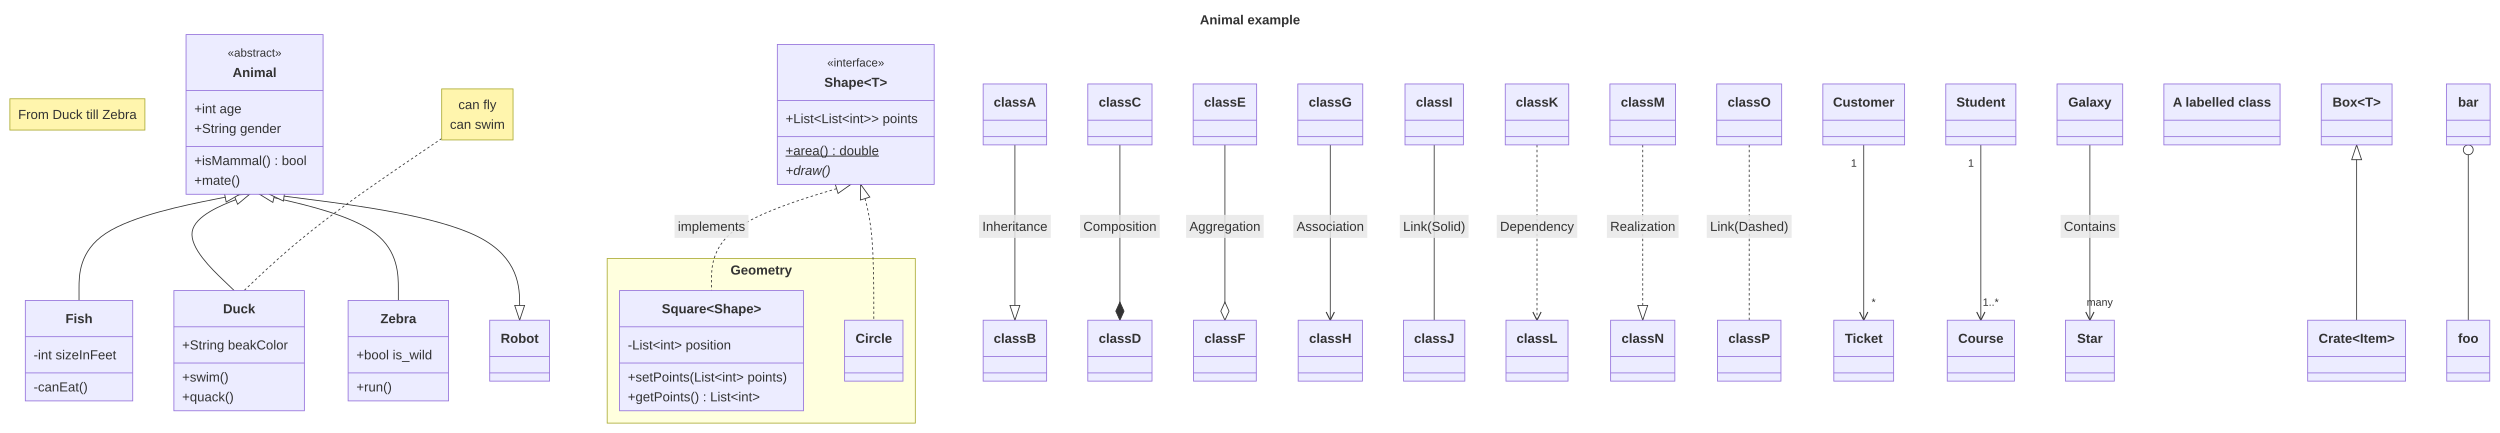
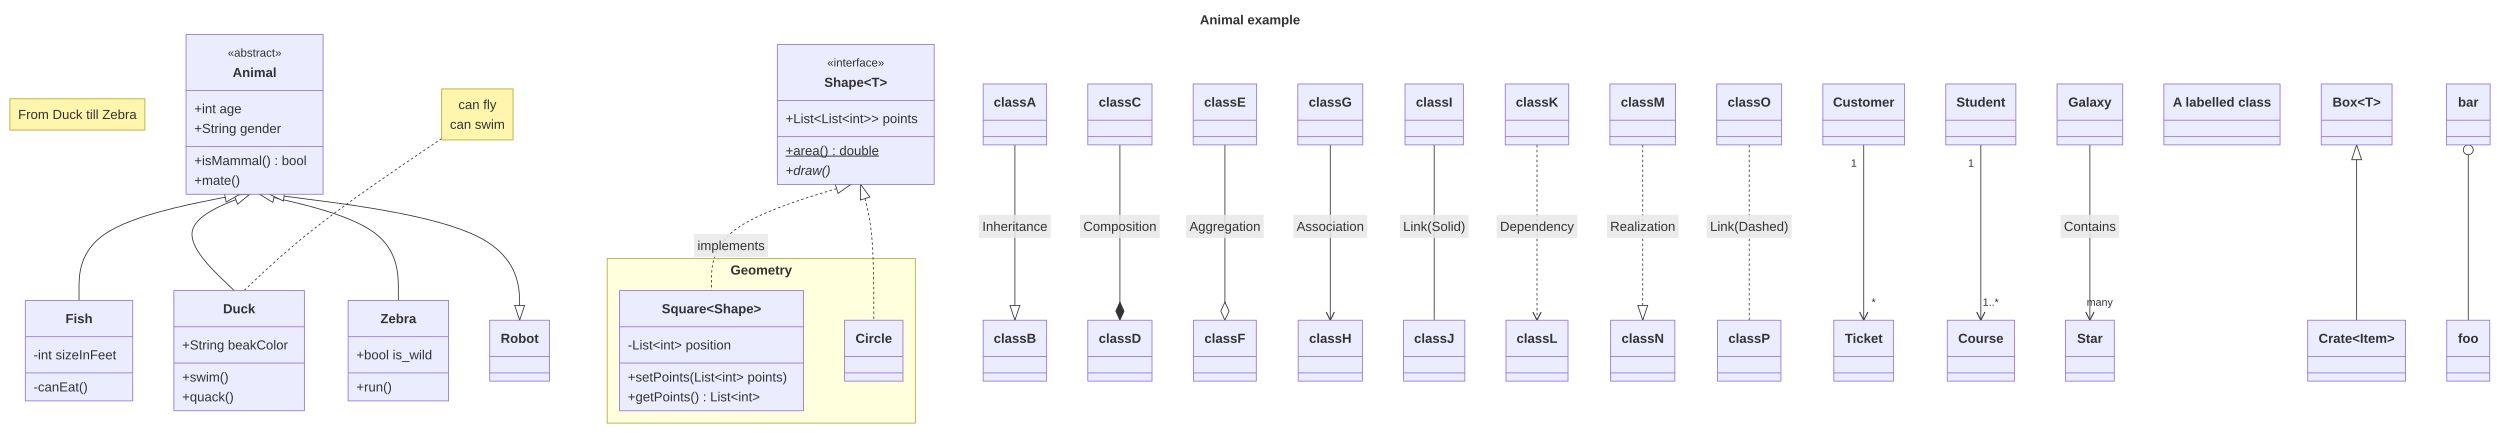
<svg xmlns="http://www.w3.org/2000/svg" id="mermaid" class="classDiagram" width="3036.97" height="526" viewBox="-2988.91 -42 3036.97 526" role="graphics-document document" aria-roledescription="classDiagram">
  <style>#mermaid{font-family:"trebuchet ms",verdana,arial,sans-serif;font-size:16px;fill:#333;}#mermaid .cls{fill:#ECECFF;stroke:#9370DB;stroke-width:1px;}#mermaid .div{stroke:#9370DB;stroke-width:1px;}#mermaid .rel{fill:none;stroke:#333;stroke-width:1px;}#mermaid .rel.dot{stroke-dasharray:3,3;}#mermaid .lbl{fill:#e8e8e8;opacity:0.85;}#mermaid .card{font-size:13px;}#mermaid .ns{fill:#ffffde;stroke:#aaaa33;stroke-width:1px;}#mermaid .note{fill:#fff5ad;stroke:#aaaa33;stroke-width:1px;}#mermaid .static{text-decoration:underline;}#mermaid .abstract{font-style:italic;}#mermaid .title{font-weight:bold;}#mermaid .ann{font-size:14px;}</style>
  <rect x="-2988.91" y="-42" width="3036.97" height="526" fill="white" />
  <defs>
    <marker id="cl-ext-s" viewBox="0 0 20 14" refX="1" refY="7" markerWidth="20" markerHeight="14" markerUnits="userSpaceOnUse" orient="auto">
      <path d="M1,7 L19,1 L19,13 z" fill="#fff" stroke="#333" />
    </marker>
    <marker id="cl-ext-e" viewBox="0 0 20 14" refX="19" refY="7" markerWidth="20" markerHeight="14" markerUnits="userSpaceOnUse" orient="auto">
      <path d="M19,7 L1,1 L1,13 z" fill="#fff" stroke="#333" />
    </marker>
    <marker id="cl-comp-s" viewBox="0 0 24 12" refX="1" refY="6" markerWidth="24" markerHeight="12" markerUnits="userSpaceOnUse" orient="auto">
      <path d="M1,6 L12,1 L23,6 L12,11 z" fill="#333" stroke="#333" />
    </marker>
    <marker id="cl-comp-e" viewBox="0 0 24 12" refX="23" refY="6" markerWidth="24" markerHeight="12" markerUnits="userSpaceOnUse" orient="auto">
      <path d="M1,6 L12,1 L23,6 L12,11 z" fill="#333" stroke="#333" />
    </marker>
    <marker id="cl-agg-s" viewBox="0 0 24 12" refX="1" refY="6" markerWidth="24" markerHeight="12" markerUnits="userSpaceOnUse" orient="auto">
      <path d="M1,6 L12,1 L23,6 L12,11 z" fill="#fff" stroke="#333" />
    </marker>
    <marker id="cl-agg-e" viewBox="0 0 24 12" refX="23" refY="6" markerWidth="24" markerHeight="12" markerUnits="userSpaceOnUse" orient="auto">
      <path d="M1,6 L12,1 L23,6 L12,11 z" fill="#fff" stroke="#333" />
    </marker>
    <marker id="cl-arrow-s" viewBox="0 0 12 12" refX="1" refY="6" markerWidth="12" markerHeight="12" markerUnits="userSpaceOnUse" orient="auto">
      <path d="M11,1 L1,6 L11,11" fill="none" stroke="#333" stroke-width="1.3" />
    </marker>
    <marker id="cl-arrow-e" viewBox="0 0 12 12" refX="11" refY="6" markerWidth="12" markerHeight="12" markerUnits="userSpaceOnUse" orient="auto">
      <path d="M1,1 L11,6 L1,11" fill="none" stroke="#333" stroke-width="1.3" />
    </marker>
    <marker id="cl-lolli-s" viewBox="0 0 14 14" refX="1" refY="7" markerWidth="14" markerHeight="14" markerUnits="userSpaceOnUse" orient="auto">
      <circle cx="7" cy="7" r="6" fill="#fff" stroke="#333" />
    </marker>
    <marker id="cl-lolli-e" viewBox="0 0 14 14" refX="13" refY="7" markerWidth="14" markerHeight="14" markerUnits="userSpaceOnUse" orient="auto">
      <circle cx="7" cy="7" r="6" fill="#fff" stroke="#333" />
    </marker>
  </defs>
  <text class="title" x="-1470.43" y="-18" text-anchor="middle" dominant-baseline="central">Animal example</text>
  <rect class="ns" x="-2251.3" y="272" width="374.3" height="200" />
  <text class="title" x="-2064.15" y="286" text-anchor="middle" dominant-baseline="central">Geometry</text>
  <path class="rel" d="M-2685.66,194L-2702.33,200.5C-2719,207 -2752.33,220 -2755.46,239.5C-2758.59,259 -2731.51,285 -2717.96,298L-2704.42,311" marker-start="url(#cl-ext-s)" />
  <path class="rel dot" d="M-2452.34,126.3L-2478.64,144.09C-2504.94,161.87 -2557.54,197.43 -2597.55,228.22C-2637.57,259 -2665,285 -2678.71,298L-2692.42,311" />
  <path class="rel" d="M-2697.66,194L-2730.21,200.5C-2762.75,207 -2827.83,220 -2860.37,241.5C-2892.91,263 -2892.91,293 -2892.91,308L-2892.91,323" marker-start="url(#cl-ext-s)" />
  <path class="rel" d="M-2673.66,194L-2645.55,200.5C-2617.45,207 -2561.23,220 -2533.12,241.5C-2505.01,263 -2505.01,293 -2505.01,308L-2505.01,323" marker-start="url(#cl-ext-s)" />
  <path class="rel dot" d="M-1955.35,182L-1983.56,190.5C-2011.77,199 -2068.18,216 -2096.39,237.5C-2124.59,259 -2124.59,285 -2124.59,298L-2124.59,311" marker-start="url(#cl-ext-s)" />
-   <rect class="lbl" x="-2169.49" y="219" width="89.79" height="28" />
-   <text x="-2124.59" y="233" text-anchor="middle" dominant-baseline="central">implements</text>
+   <rect class="lbl" x="-2145.69" y="242.3" width="89.79" height="28" />
+   <text x="-2100.79" y="256.3" text-anchor="middle" dominant-baseline="central">implements</text>
  <path class="rel dot" d="M-1943.35,182L-1940.7,190.5C-1938.05,199 -1932.74,216 -1930.09,243.5C-1927.44,271 -1927.44,309 -1927.44,328L-1927.44,347" marker-start="url(#cl-ext-s)" />
-   <path class="rel" d="M-1756.02,134L-1756.02,150.5C-1756.02,167 -1756.02,200 -1756.02,235.5C-1756.02,271 -1756.02,309 -1756.02,328L-1756.02,347" marker-end="url(#cl-ext-e)" />
+   <path class="rel" d="M-1756.02,134L-1756.02,347" marker-end="url(#cl-ext-e)" />
  <rect class="lbl" x="-1799.6" y="219" width="87.15" height="28" />
  <text x="-1756.02" y="233" text-anchor="middle" dominant-baseline="central">Inheritance</text>
-   <path class="rel" d="M-1628.46,134L-1628.46,150.5C-1628.46,167 -1628.46,200 -1628.46,235.5C-1628.46,271 -1628.46,309 -1628.46,328L-1628.46,347" marker-end="url(#cl-comp-e)" />
+   <path class="rel" d="M-1628.46,134L-1628.46,347" marker-end="url(#cl-comp-e)" />
  <rect class="lbl" x="-1676.92" y="219" width="96.91" height="28" />
  <text x="-1628.46" y="233" text-anchor="middle" dominant-baseline="central">Composition</text>
-   <path class="rel" d="M-1500.9,134L-1500.9,150.5C-1500.9,167 -1500.9,200 -1500.9,235.5C-1500.9,271 -1500.9,309 -1500.9,328L-1500.9,347" marker-end="url(#cl-agg-e)" />
+   <path class="rel" d="M-1500.9,134L-1500.9,347" marker-end="url(#cl-agg-e)" />
  <rect class="lbl" x="-1548.04" y="219" width="94.27" height="28" />
  <text x="-1500.9" y="233" text-anchor="middle" dominant-baseline="central">Aggregation</text>
-   <path class="rel" d="M-1372.9,134L-1372.9,150.5C-1372.9,167 -1372.9,200 -1372.9,235.5C-1372.9,271 -1372.9,309 -1372.9,328L-1372.9,347" marker-end="url(#cl-arrow-e)" />
+   <path class="rel" d="M-1372.9,134L-1372.9,347" marker-end="url(#cl-arrow-e)" />
  <rect class="lbl" x="-1417.8" y="219" width="89.81" height="28" />
  <text x="-1372.9" y="233" text-anchor="middle" dominant-baseline="central">Association</text>
-   <path class="rel" d="M-1246.67,134L-1246.67,150.5C-1246.67,167 -1246.67,200 -1246.67,235.5C-1246.67,271 -1246.67,309 -1246.67,328L-1246.67,347" />
+   <path class="rel" d="M-1246.67,134L-1246.67,347" />
  <rect class="lbl" x="-1288.46" y="219" width="83.57" height="28" />
  <text x="-1246.67" y="233" text-anchor="middle" dominant-baseline="central">Link(Solid)</text>
-   <path class="rel dot" d="M-1121.78,134L-1121.78,150.5C-1121.78,167 -1121.78,200 -1121.78,235.5C-1121.78,271 -1121.78,309 -1121.78,328L-1121.78,347" marker-end="url(#cl-arrow-e)" />
+   <path class="rel dot" d="M-1121.78,134L-1121.78,347" marker-end="url(#cl-arrow-e)" />
  <rect class="lbl" x="-1170.69" y="219" width="97.82" height="28" />
  <text x="-1121.78" y="233" text-anchor="middle" dominant-baseline="central">Dependency</text>
-   <path class="rel dot" d="M-993.33,134L-993.33,150.5C-993.33,167 -993.33,200 -993.33,235.5C-993.33,271 -993.33,309 -993.33,328L-993.33,347" marker-end="url(#cl-ext-e)" />
+   <path class="rel dot" d="M-993.33,134L-993.33,347" marker-end="url(#cl-ext-e)" />
  <rect class="lbl" x="-1036.9" y="219" width="87.14" height="28" />
  <text x="-993.33" y="233" text-anchor="middle" dominant-baseline="central">Realization</text>
-   <path class="rel dot" d="M-863.99,134L-863.99,150.5C-863.99,167 -863.99,200 -863.99,235.5C-863.99,271 -863.99,309 -863.99,328L-863.99,347" />
+   <path class="rel dot" d="M-863.99,134L-863.99,347" />
  <rect class="lbl" x="-915.56" y="219" width="103.14" height="28" />
  <text x="-863.99" y="233" text-anchor="middle" dominant-baseline="central">Link(Dashed)</text>
-   <path class="rel" d="M-724.87,134L-724.87,150.5C-724.87,167 -724.87,200 -724.87,235.5C-724.87,271 -724.87,309 -724.87,328L-724.87,347" marker-end="url(#cl-arrow-e)" />
+   <path class="rel" d="M-724.87,134L-724.87,347" marker-end="url(#cl-arrow-e)" />
  <text class="card" x="-736.87" y="156" text-anchor="middle" dominant-baseline="central">1</text>
  <text class="card" x="-712.87" y="325" text-anchor="middle" dominant-baseline="central">*</text>
-   <path class="rel" d="M-582.62,134L-582.62,150.5C-582.62,167 -582.62,200 -582.62,235.5C-582.62,271 -582.62,309 -582.62,328L-582.62,347" marker-end="url(#cl-arrow-e)" />
+   <path class="rel" d="M-582.62,134L-582.62,347" marker-end="url(#cl-arrow-e)" />
  <text class="card" x="-594.62" y="156" text-anchor="middle" dominant-baseline="central">1</text>
  <text class="card" x="-570.62" y="325" text-anchor="middle" dominant-baseline="central">1..*</text>
-   <path class="rel" d="M-450.15,134L-450.15,150.5C-450.15,167 -450.15,200 -450.15,235.5C-450.15,271 -450.15,309 -450.15,328L-450.15,347" marker-end="url(#cl-arrow-e)" />
+   <path class="rel" d="M-450.15,134L-450.15,347" marker-end="url(#cl-arrow-e)" />
  <text class="card" x="-438.15" y="325" text-anchor="middle" dominant-baseline="central">many</text>
  <rect class="lbl" x="-485.72" y="219" width="71.14" height="28" />
  <text x="-450.15" y="233" text-anchor="middle" dominant-baseline="central">Contains</text>
  <path class="rel" d="M-2661.66,194L-2610.99,200.5C-2560.33,207 -2458.99,220 -2408.32,245.5C-2357.65,271 -2357.65,309 -2357.65,328L-2357.65,347" marker-start="url(#cl-ext-s)" marker-end="url(#cl-ext-e)" />
-   <path class="rel" d="M-126.09,134L-126.09,150.5C-126.09,167 -126.09,200 -126.09,235.5C-126.09,271 -126.09,309 -126.09,328L-126.09,347" marker-start="url(#cl-ext-s)" />
-   <path class="rel" d="M9.5,134L9.5,150.5C9.5,167 9.5,200 9.5,235.5C9.5,271 9.5,309 9.5,328L9.5,347" marker-start="url(#cl-lolli-s)" />
+   <path class="rel" d="M-126.09,134L-126.09,347" marker-start="url(#cl-ext-s)" />
+   <path class="rel" d="M9.5,134L9.5,347" marker-start="url(#cl-lolli-s)" />
  <rect class="note" x="-2976.91" y="78" width="164.02" height="38" />
  <text x="-2894.9" y="97" text-anchor="middle" dominant-baseline="central">From Duck till Zebra</text>
  <rect class="cls" x="-2762.9" y="0" width="166.46" height="194" />
  <text class="ann" x="-2679.66" y="22" text-anchor="middle" dominant-baseline="central">«abstract»</text>
  <text class="title" x="-2679.66" y="46" text-anchor="middle" dominant-baseline="central">Animal</text>
  <line class="div" x1="-2762.9" y1="68" x2="-2596.43" y2="68" />
  <text x="-2752.9" y="90" text-anchor="start" dominant-baseline="central">+int age</text>
  <text x="-2752.9" y="114" text-anchor="start" dominant-baseline="central">+String gender</text>
  <line class="div" x1="-2762.9" y1="136" x2="-2596.43" y2="136" />
  <text x="-2752.9" y="153" text-anchor="start" dominant-baseline="central">+isMammal() : bool</text>
  <text x="-2752.9" y="177" text-anchor="start" dominant-baseline="central">+mate()</text>
  <rect class="cls" x="-2777.67" y="311" width="158.5" height="146" />
  <text class="title" x="-2698.42" y="333" text-anchor="middle" dominant-baseline="central">Duck</text>
  <line class="div" x1="-2777.67" y1="355" x2="-2619.18" y2="355" />
  <text x="-2767.67" y="377" text-anchor="start" dominant-baseline="central">+String beakColor</text>
  <line class="div" x1="-2777.67" y1="399" x2="-2619.18" y2="399" />
  <text x="-2767.67" y="416" text-anchor="start" dominant-baseline="central">+swim()</text>
  <text x="-2767.67" y="440" text-anchor="start" dominant-baseline="central">+quack()</text>
  <rect class="note" x="-2452.34" y="66" width="86.67" height="62" />
  <text x="-2409" y="85" text-anchor="middle" dominant-baseline="central">can fly</text>
  <text x="-2409" y="109" text-anchor="middle" dominant-baseline="central">can swim</text>
  <rect class="cls" x="-2958.15" y="323" width="130.48" height="122" />
  <text class="title" x="-2892.91" y="345" text-anchor="middle" dominant-baseline="central">Fish</text>
  <line class="div" x1="-2958.15" y1="367" x2="-2827.67" y2="367" />
  <text x="-2948.15" y="389" text-anchor="start" dominant-baseline="central">-int sizeInFeet</text>
  <line class="div" x1="-2958.15" y1="411" x2="-2827.67" y2="411" />
  <text x="-2948.15" y="428" text-anchor="start" dominant-baseline="central">-canEat()</text>
  <rect class="cls" x="-2566.02" y="323" width="122.03" height="122" />
  <text class="title" x="-2505.01" y="345" text-anchor="middle" dominant-baseline="central">Zebra</text>
  <line class="div" x1="-2566.02" y1="367" x2="-2443.99" y2="367" />
  <text x="-2556.02" y="389" text-anchor="start" dominant-baseline="central">+bool is_wild</text>
  <line class="div" x1="-2566.02" y1="411" x2="-2443.99" y2="411" />
  <text x="-2556.02" y="428" text-anchor="start" dominant-baseline="central">+run()</text>
  <rect class="cls" x="-2044.62" y="12" width="190.54" height="170" />
  <text class="ann" x="-1949.35" y="34" text-anchor="middle" dominant-baseline="central">«interface»</text>
  <text class="title" x="-1949.35" y="58" text-anchor="middle" dominant-baseline="central">Shape&lt;T&gt;</text>
  <line class="div" x1="-2044.62" y1="80" x2="-1854.08" y2="80" />
  <text x="-2034.62" y="102" text-anchor="start" dominant-baseline="central">+List&lt;List&lt;int&gt;&gt; points</text>
  <line class="div" x1="-2044.62" y1="124" x2="-1854.08" y2="124" />
  <text class="static" x="-2034.62" y="141" text-anchor="start" dominant-baseline="central">+area() : double</text>
  <text class="abstract" x="-2034.62" y="165" text-anchor="start" dominant-baseline="central">+draw()</text>
  <rect class="cls" x="-2236.3" y="311" width="223.42" height="146" />
  <text class="title" x="-2124.59" y="333" text-anchor="middle" dominant-baseline="central">Square&lt;Shape&gt;</text>
  <line class="div" x1="-2236.3" y1="355" x2="-2012.88" y2="355" />
  <text x="-2226.3" y="377" text-anchor="start" dominant-baseline="central">-List&lt;int&gt; position</text>
  <line class="div" x1="-2236.3" y1="399" x2="-2012.88" y2="399" />
  <text x="-2226.3" y="416" text-anchor="start" dominant-baseline="central">+setPoints(List&lt;int&gt; points)</text>
  <text x="-2226.3" y="440" text-anchor="start" dominant-baseline="central">+getPoints() : List&lt;int&gt;</text>
  <rect class="cls" x="-1962.88" y="347" width="70.88" height="74" />
  <text class="title" x="-1927.44" y="369" text-anchor="middle" dominant-baseline="central">Circle</text>
  <line class="div" x1="-1962.88" y1="391" x2="-1892" y2="391" />
  <line class="div" x1="-1962.88" y1="411" x2="-1892" y2="411" />
  <rect class="cls" x="-1794.58" y="60" width="77.12" height="74" />
  <text class="title" x="-1756.02" y="82" text-anchor="middle" dominant-baseline="central">classA</text>
  <line class="div" x1="-1794.58" y1="104" x2="-1717.46" y2="104" />
  <line class="div" x1="-1794.58" y1="124" x2="-1717.46" y2="124" />
  <rect class="cls" x="-1794.58" y="347" width="77.12" height="74" />
  <text class="title" x="-1756.02" y="369" text-anchor="middle" dominant-baseline="central">classB</text>
  <line class="div" x1="-1794.58" y1="391" x2="-1717.46" y2="391" />
  <line class="div" x1="-1794.58" y1="411" x2="-1717.46" y2="411" />
  <rect class="cls" x="-1667.46" y="60" width="78" height="74" />
  <text class="title" x="-1628.46" y="82" text-anchor="middle" dominant-baseline="central">classC</text>
  <line class="div" x1="-1667.46" y1="104" x2="-1589.46" y2="104" />
  <line class="div" x1="-1667.46" y1="124" x2="-1589.46" y2="124" />
  <rect class="cls" x="-1667.46" y="347" width="78" height="74" />
  <text class="title" x="-1628.46" y="369" text-anchor="middle" dominant-baseline="central">classD</text>
  <line class="div" x1="-1667.46" y1="391" x2="-1589.46" y2="391" />
  <line class="div" x1="-1667.46" y1="411" x2="-1589.46" y2="411" />
  <rect class="cls" x="-1539.46" y="60" width="77.12" height="74" />
  <text class="title" x="-1500.9" y="82" text-anchor="middle" dominant-baseline="central">classE</text>
  <line class="div" x1="-1539.46" y1="104" x2="-1462.34" y2="104" />
  <line class="div" x1="-1539.46" y1="124" x2="-1462.34" y2="124" />
  <rect class="cls" x="-1539.02" y="347" width="76.22" height="74" />
  <text class="title" x="-1500.9" y="369" text-anchor="middle" dominant-baseline="central">classF</text>
  <line class="div" x1="-1539.02" y1="391" x2="-1462.79" y2="391" />
  <line class="div" x1="-1539.02" y1="411" x2="-1462.79" y2="411" />
  <rect class="cls" x="-1412.34" y="60" width="78.9" height="74" />
  <text class="title" x="-1372.9" y="82" text-anchor="middle" dominant-baseline="central">classG</text>
  <line class="div" x1="-1412.34" y1="104" x2="-1333.45" y2="104" />
  <line class="div" x1="-1412.34" y1="124" x2="-1333.45" y2="124" />
  <rect class="cls" x="-1411.9" y="347" width="78" height="74" />
  <text class="title" x="-1372.9" y="369" text-anchor="middle" dominant-baseline="central">classH</text>
  <line class="div" x1="-1411.9" y1="391" x2="-1333.9" y2="391" />
  <line class="div" x1="-1411.9" y1="411" x2="-1333.9" y2="411" />
  <rect class="cls" x="-1282.12" y="60" width="70.9" height="74" />
  <text class="title" x="-1246.67" y="82" text-anchor="middle" dominant-baseline="central">classI</text>
  <line class="div" x1="-1282.12" y1="104" x2="-1211.22" y2="104" />
  <line class="div" x1="-1282.12" y1="124" x2="-1211.22" y2="124" />
  <rect class="cls" x="-1283.9" y="347" width="74.45" height="74" />
  <text class="title" x="-1246.67" y="369" text-anchor="middle" dominant-baseline="central">classJ</text>
  <line class="div" x1="-1283.9" y1="391" x2="-1209.45" y2="391" />
  <line class="div" x1="-1283.9" y1="411" x2="-1209.45" y2="411" />
  <rect class="cls" x="-1160.34" y="60" width="77.12" height="74" />
  <text class="title" x="-1121.78" y="82" text-anchor="middle" dominant-baseline="central">classK</text>
  <line class="div" x1="-1160.34" y1="104" x2="-1083.22" y2="104" />
  <line class="div" x1="-1160.34" y1="124" x2="-1083.22" y2="124" />
  <rect class="cls" x="-1159.45" y="347" width="75.34" height="74" />
  <text class="title" x="-1121.78" y="369" text-anchor="middle" dominant-baseline="central">classL</text>
  <line class="div" x1="-1159.45" y1="391" x2="-1084.1" y2="391" />
  <line class="div" x1="-1159.45" y1="411" x2="-1084.1" y2="411" />
  <rect class="cls" x="-1033.22" y="60" width="79.78" height="74" />
  <text class="title" x="-993.33" y="82" text-anchor="middle" dominant-baseline="central">classM</text>
  <line class="div" x1="-1033.22" y1="104" x2="-953.44" y2="104" />
  <line class="div" x1="-1033.22" y1="124" x2="-953.44" y2="124" />
  <rect class="cls" x="-1032.33" y="347" width="78" height="74" />
  <text class="title" x="-993.33" y="369" text-anchor="middle" dominant-baseline="central">classN</text>
  <line class="div" x1="-1032.33" y1="391" x2="-954.33" y2="391" />
  <line class="div" x1="-1032.33" y1="411" x2="-954.33" y2="411" />
  <rect class="cls" x="-903.44" y="60" width="78.9" height="74" />
  <text class="title" x="-863.99" y="82" text-anchor="middle" dominant-baseline="central">classO</text>
  <line class="div" x1="-903.44" y1="104" x2="-824.54" y2="104" />
  <line class="div" x1="-903.44" y1="124" x2="-824.54" y2="124" />
  <rect class="cls" x="-902.55" y="347" width="77.12" height="74" />
  <text class="title" x="-863.99" y="369" text-anchor="middle" dominant-baseline="central">classP</text>
  <line class="div" x1="-902.55" y1="391" x2="-825.43" y2="391" />
  <line class="div" x1="-902.55" y1="411" x2="-825.43" y2="411" />
  <rect class="cls" x="-774.54" y="60" width="99.34" height="74" />
  <text class="title" x="-724.87" y="82" text-anchor="middle" dominant-baseline="central">Customer</text>
  <line class="div" x1="-774.54" y1="104" x2="-675.2" y2="104" />
  <line class="div" x1="-774.54" y1="124" x2="-675.2" y2="124" />
  <rect class="cls" x="-761.21" y="347" width="72.67" height="74" />
  <text class="title" x="-724.87" y="369" text-anchor="middle" dominant-baseline="central">Ticket</text>
  <line class="div" x1="-761.21" y1="391" x2="-688.54" y2="391" />
  <line class="div" x1="-761.21" y1="411" x2="-688.54" y2="411" />
  <rect class="cls" x="-625.2" y="60" width="85.15" height="74" />
  <text class="title" x="-582.62" y="82" text-anchor="middle" dominant-baseline="central">Student</text>
  <line class="div" x1="-625.2" y1="104" x2="-540.05" y2="104" />
  <line class="div" x1="-625.2" y1="124" x2="-540.05" y2="124" />
  <rect class="cls" x="-623.41" y="347" width="81.57" height="74" />
  <text class="title" x="-582.62" y="369" text-anchor="middle" dominant-baseline="central">Course</text>
  <line class="div" x1="-623.41" y1="391" x2="-541.84" y2="391" />
  <line class="div" x1="-623.41" y1="411" x2="-541.84" y2="411" />
  <rect class="cls" x="-490.05" y="60" width="79.79" height="74" />
  <text class="title" x="-450.15" y="82" text-anchor="middle" dominant-baseline="central">Galaxy</text>
  <line class="div" x1="-490.05" y1="104" x2="-410.26" y2="104" />
  <line class="div" x1="-490.05" y1="124" x2="-410.26" y2="124" />
  <rect class="cls" x="-479.82" y="347" width="59.34" height="74" />
  <text class="title" x="-450.15" y="369" text-anchor="middle" dominant-baseline="central">Star</text>
  <line class="div" x1="-479.82" y1="391" x2="-420.48" y2="391" />
  <line class="div" x1="-479.82" y1="411" x2="-420.48" y2="411" />
  <rect class="cls" x="-2393.99" y="347" width="72.69" height="74" />
  <text class="title" x="-2357.65" y="369" text-anchor="middle" dominant-baseline="central">Robot</text>
  <line class="div" x1="-2393.99" y1="391" x2="-2321.3" y2="391" />
  <line class="div" x1="-2393.99" y1="411" x2="-2321.3" y2="411" />
  <rect class="cls" x="-169.1" y="60" width="86.03" height="74" />
  <text class="title" x="-126.09" y="82" text-anchor="middle" dominant-baseline="central">Box&lt;T&gt;</text>
  <line class="div" x1="-169.1" y1="104" x2="-83.07" y2="104" />
  <line class="div" x1="-169.1" y1="124" x2="-83.07" y2="124" />
  <rect class="cls" x="-185.55" y="347" width="118.93" height="74" />
  <text class="title" x="-126.09" y="369" text-anchor="middle" dominant-baseline="central">Crate&lt;Item&gt;</text>
  <line class="div" x1="-185.55" y1="391" x2="-66.62" y2="391" />
  <line class="div" x1="-185.55" y1="411" x2="-66.62" y2="411" />
  <rect class="cls" x="-17.06" y="60" width="53.12" height="74" />
  <text class="title" x="9.5" y="82" text-anchor="middle" dominant-baseline="central">bar</text>
  <line class="div" x1="-17.06" y1="104" x2="36.06" y2="104" />
  <line class="div" x1="-17.06" y1="124" x2="36.06" y2="124" />
  <rect class="cls" x="-16.62" y="347" width="52.24" height="74" />
  <text class="title" x="9.5" y="369" text-anchor="middle" dominant-baseline="central">foo</text>
  <line class="div" x1="-16.62" y1="391" x2="35.62" y2="391" />
  <line class="div" x1="-16.62" y1="411" x2="35.62" y2="411" />
  <rect class="cls" x="-360.26" y="60" width="141.15" height="74" />
  <text class="title" x="-289.68" y="82" text-anchor="middle" dominant-baseline="central">A labelled class</text>
  <line class="div" x1="-360.26" y1="104" x2="-219.1" y2="104" />
  <line class="div" x1="-360.26" y1="124" x2="-219.1" y2="124" />
</svg>
